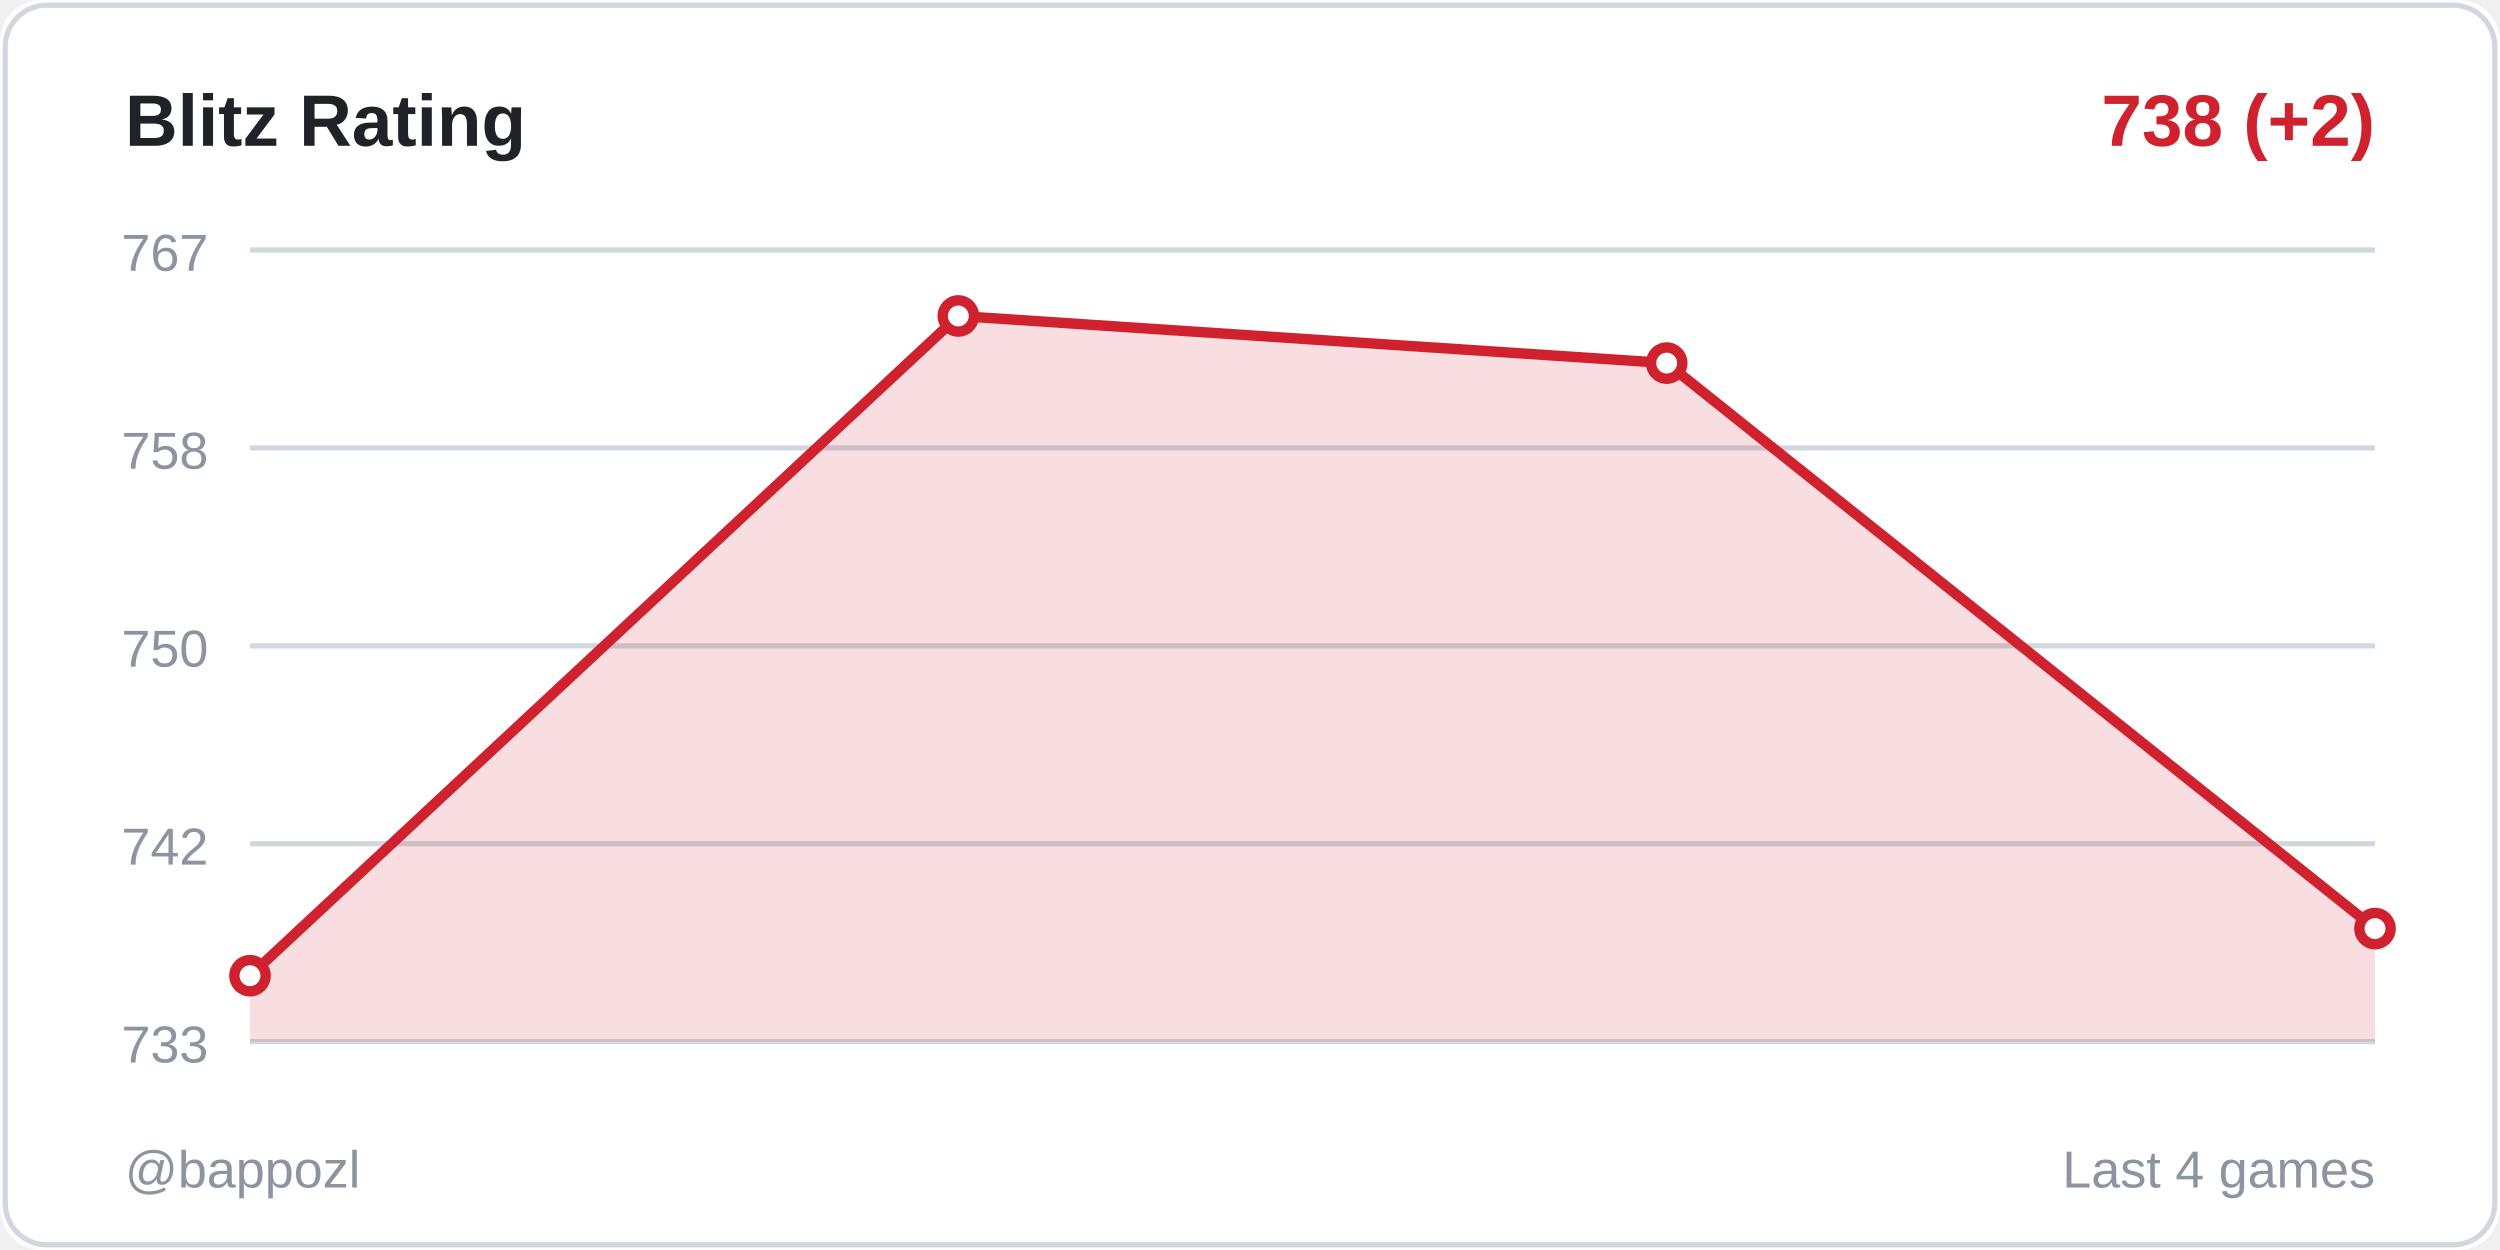
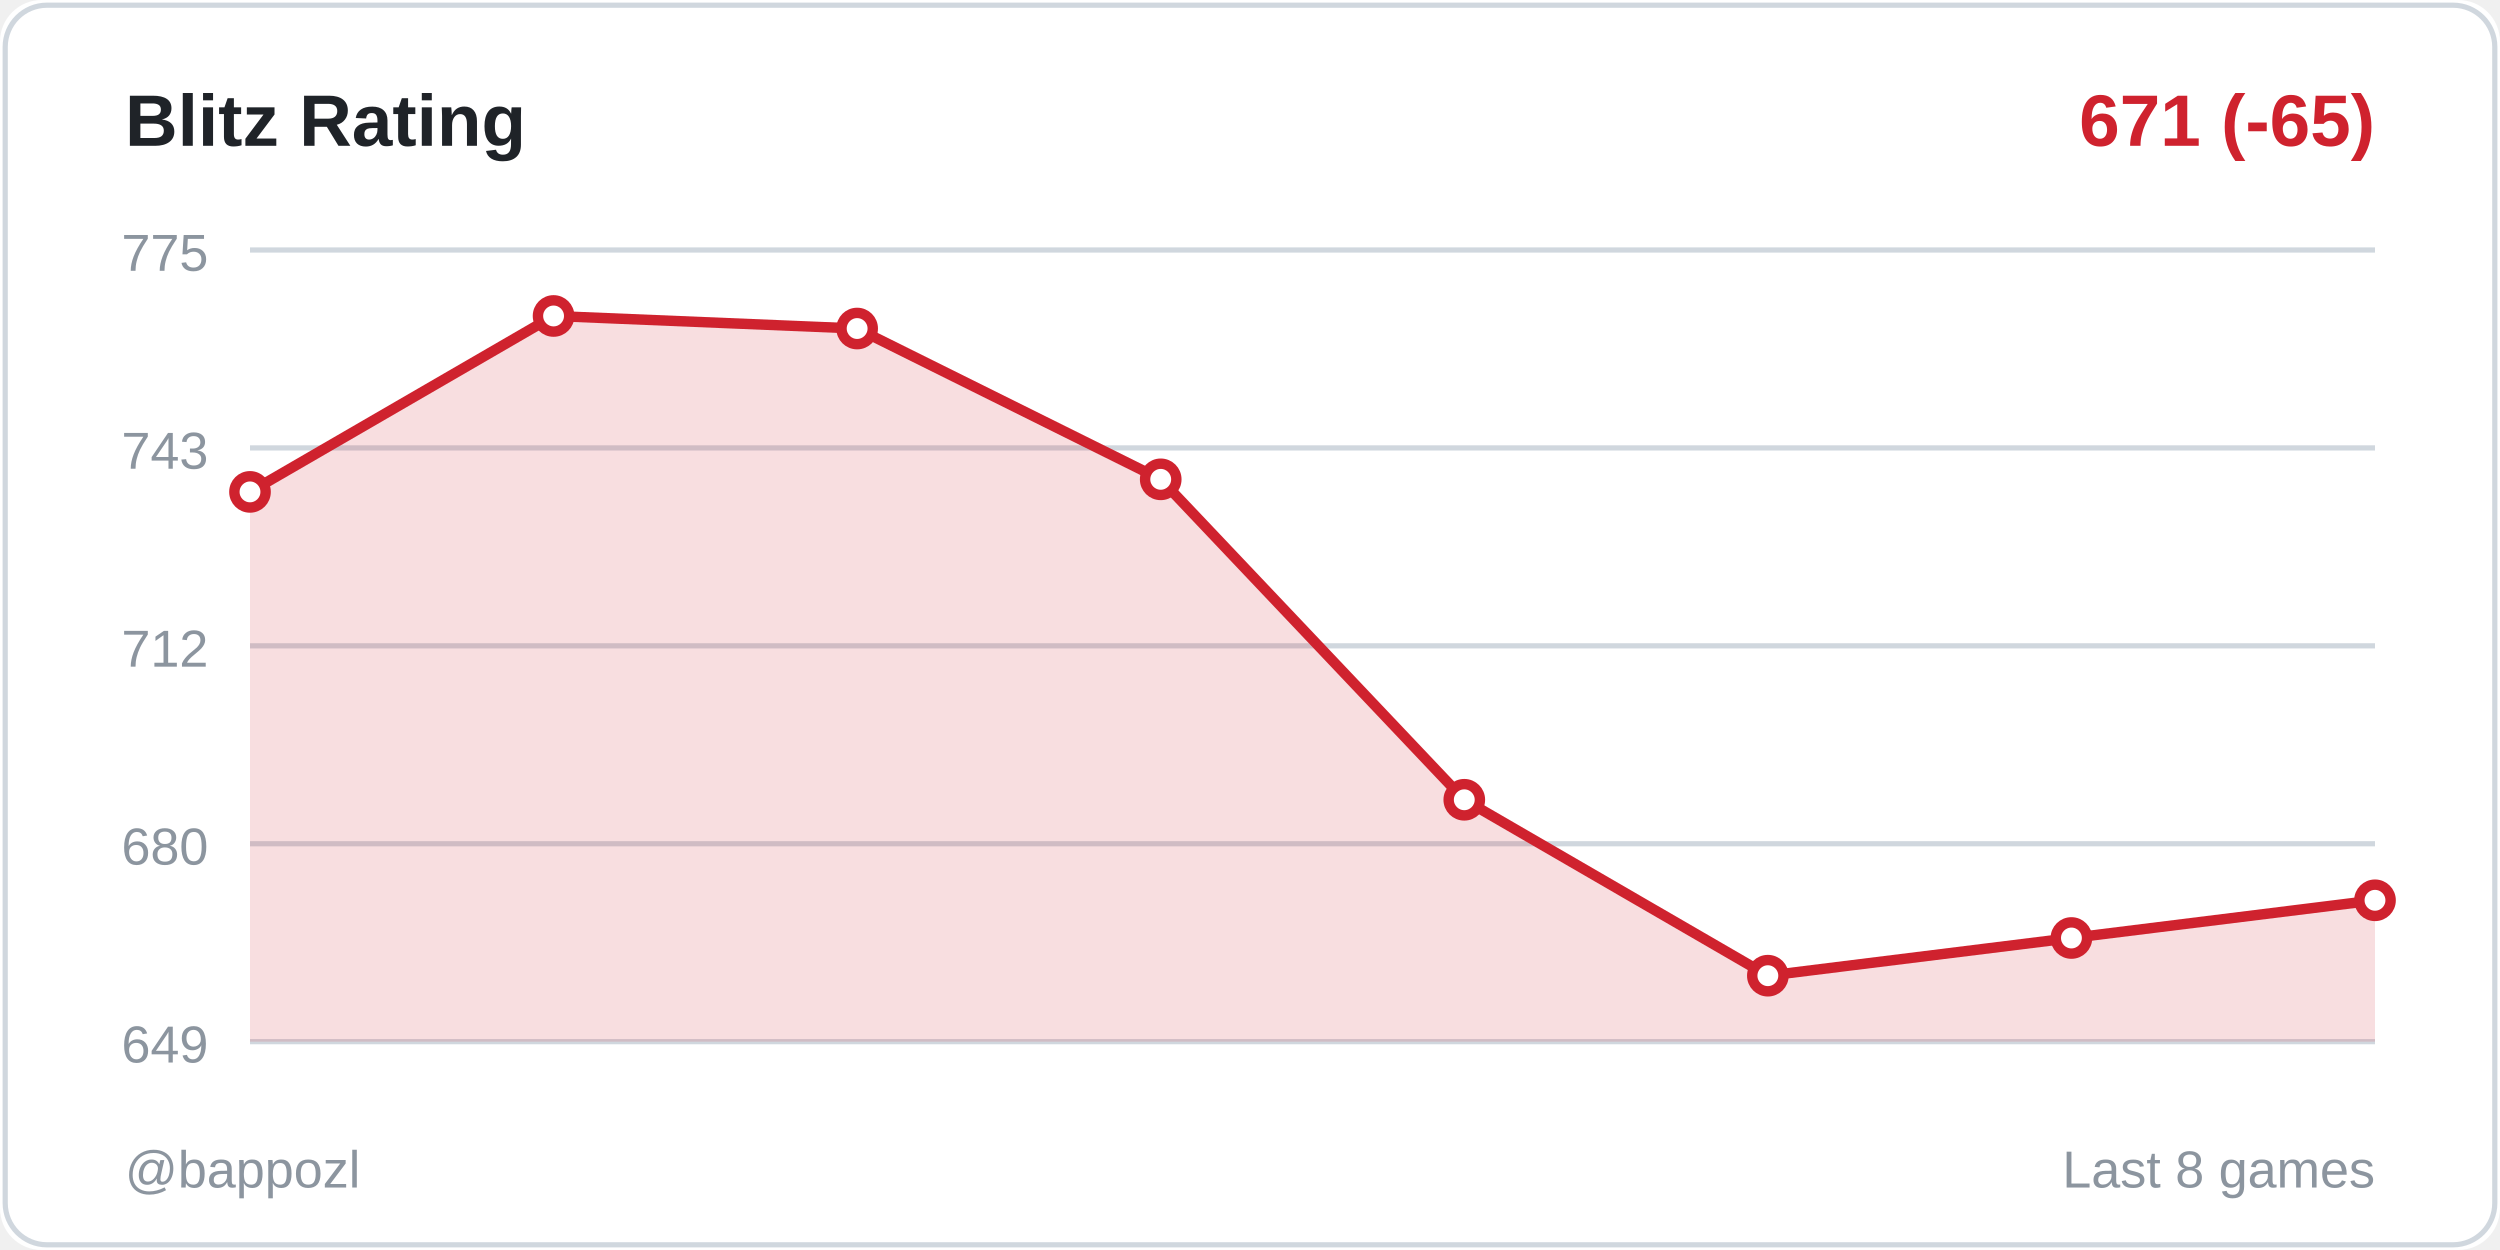
<svg xmlns="http://www.w3.org/2000/svg" width="480" height="240">
  <rect width="480" height="240" fill="#ffffff" rx="8" />
  <rect x="1" y="1" width="478" height="238" fill="none" stroke="#d0d7de" rx="8" />
  <text x="24" y="28" fill="#1f2328" font-size="14" font-weight="600" font-family="Segoe UI, Arial, sans-serif">
    Blitz Rating
  </text>
  <text x="456" y="28" fill="#cf222e" font-size="14" font-weight="600" font-family="Segoe UI, Arial, sans-serif" text-anchor="end">
-     738 (+2)
+     671 (-65)
  </text>
  <line x1="48" y1="48" x2="456" y2="48" stroke="#d0d7de" stroke-width="1" />
-   <text x="40" y="52" fill="#8c959f" font-size="10" font-family="Segoe UI, Arial, sans-serif" text-anchor="end">767</text>
+   <text x="40" y="52" fill="#8c959f" font-size="10" font-family="Segoe UI, Arial, sans-serif" text-anchor="end">775</text>
  <line x1="48" y1="86" x2="456" y2="86" stroke="#d0d7de" stroke-width="1" />
-   <text x="40" y="90" fill="#8c959f" font-size="10" font-family="Segoe UI, Arial, sans-serif" text-anchor="end">758</text>
+   <text x="40" y="90" fill="#8c959f" font-size="10" font-family="Segoe UI, Arial, sans-serif" text-anchor="end">743</text>
  <line x1="48" y1="124" x2="456" y2="124" stroke="#d0d7de" stroke-width="1" />
-   <text x="40" y="128" fill="#8c959f" font-size="10" font-family="Segoe UI, Arial, sans-serif" text-anchor="end">750</text>
+   <text x="40" y="128" fill="#8c959f" font-size="10" font-family="Segoe UI, Arial, sans-serif" text-anchor="end">712</text>
  <line x1="48" y1="162" x2="456" y2="162" stroke="#d0d7de" stroke-width="1" />
-   <text x="40" y="166" fill="#8c959f" font-size="10" font-family="Segoe UI, Arial, sans-serif" text-anchor="end">742</text>
+   <text x="40" y="166" fill="#8c959f" font-size="10" font-family="Segoe UI, Arial, sans-serif" text-anchor="end">680</text>
  <line x1="48" y1="200" x2="456" y2="200" stroke="#d0d7de" stroke-width="1" />
-   <text x="40" y="204" fill="#8c959f" font-size="10" font-family="Segoe UI, Arial, sans-serif" text-anchor="end">733</text>
-   <polygon points="48,200 48,187.333 184,60.667 320,69.714 456,178.286 456,200" fill="#cf222e" opacity="0.15" />
-   <polyline points="48,187.333 184,60.667 320,69.714 456,178.286" fill="none" stroke="#cf222e" stroke-width="2" stroke-linecap="round" stroke-linejoin="round" />
-   <circle cx="48" cy="187.333" r="3" fill="#ffffff" stroke="#cf222e" stroke-width="2" />
-   <circle cx="184" cy="60.667" r="3" fill="#ffffff" stroke="#cf222e" stroke-width="2" />
-   <circle cx="320" cy="69.714" r="3" fill="#ffffff" stroke="#cf222e" stroke-width="2" />
-   <circle cx="456" cy="178.286" r="3" fill="#ffffff" stroke="#cf222e" stroke-width="2" />
+   <text x="40" y="204" fill="#8c959f" font-size="10" font-family="Segoe UI, Arial, sans-serif" text-anchor="end">649</text>
+   <polygon points="48,200 48,94.444 106.286,60.667 164.571,63.079 222.857,92.032 281.143,153.556 339.429,187.333 397.714,180.095 456,172.857 456,200" fill="#cf222e" opacity="0.15" />
+   <polyline points="48,94.444 106.286,60.667 164.571,63.079 222.857,92.032 281.143,153.556 339.429,187.333 397.714,180.095 456,172.857" fill="none" stroke="#cf222e" stroke-width="2" stroke-linecap="round" stroke-linejoin="round" />
+   <circle cx="48" cy="94.444" r="3" fill="#ffffff" stroke="#cf222e" stroke-width="2" />
+   <circle cx="106.286" cy="60.667" r="3" fill="#ffffff" stroke="#cf222e" stroke-width="2" />
+   <circle cx="164.571" cy="63.079" r="3" fill="#ffffff" stroke="#cf222e" stroke-width="2" />
+   <circle cx="222.857" cy="92.032" r="3" fill="#ffffff" stroke="#cf222e" stroke-width="2" />
+   <circle cx="281.143" cy="153.556" r="3" fill="#ffffff" stroke="#cf222e" stroke-width="2" />
+   <circle cx="339.429" cy="187.333" r="3" fill="#ffffff" stroke="#cf222e" stroke-width="2" />
+   <circle cx="397.714" cy="180.095" r="3" fill="#ffffff" stroke="#cf222e" stroke-width="2" />
+   <circle cx="456" cy="172.857" r="3" fill="#ffffff" stroke="#cf222e" stroke-width="2" />
  <text x="24" y="228" fill="#8c959f" font-size="10" font-family="Segoe UI, Arial, sans-serif">
    @bappozl
  </text>
  <text x="456" y="228" fill="#8c959f" font-size="10" font-family="Segoe UI, Arial, sans-serif" text-anchor="end">
-     Last 4 games
+     Last 8 games
  </text>
</svg>
